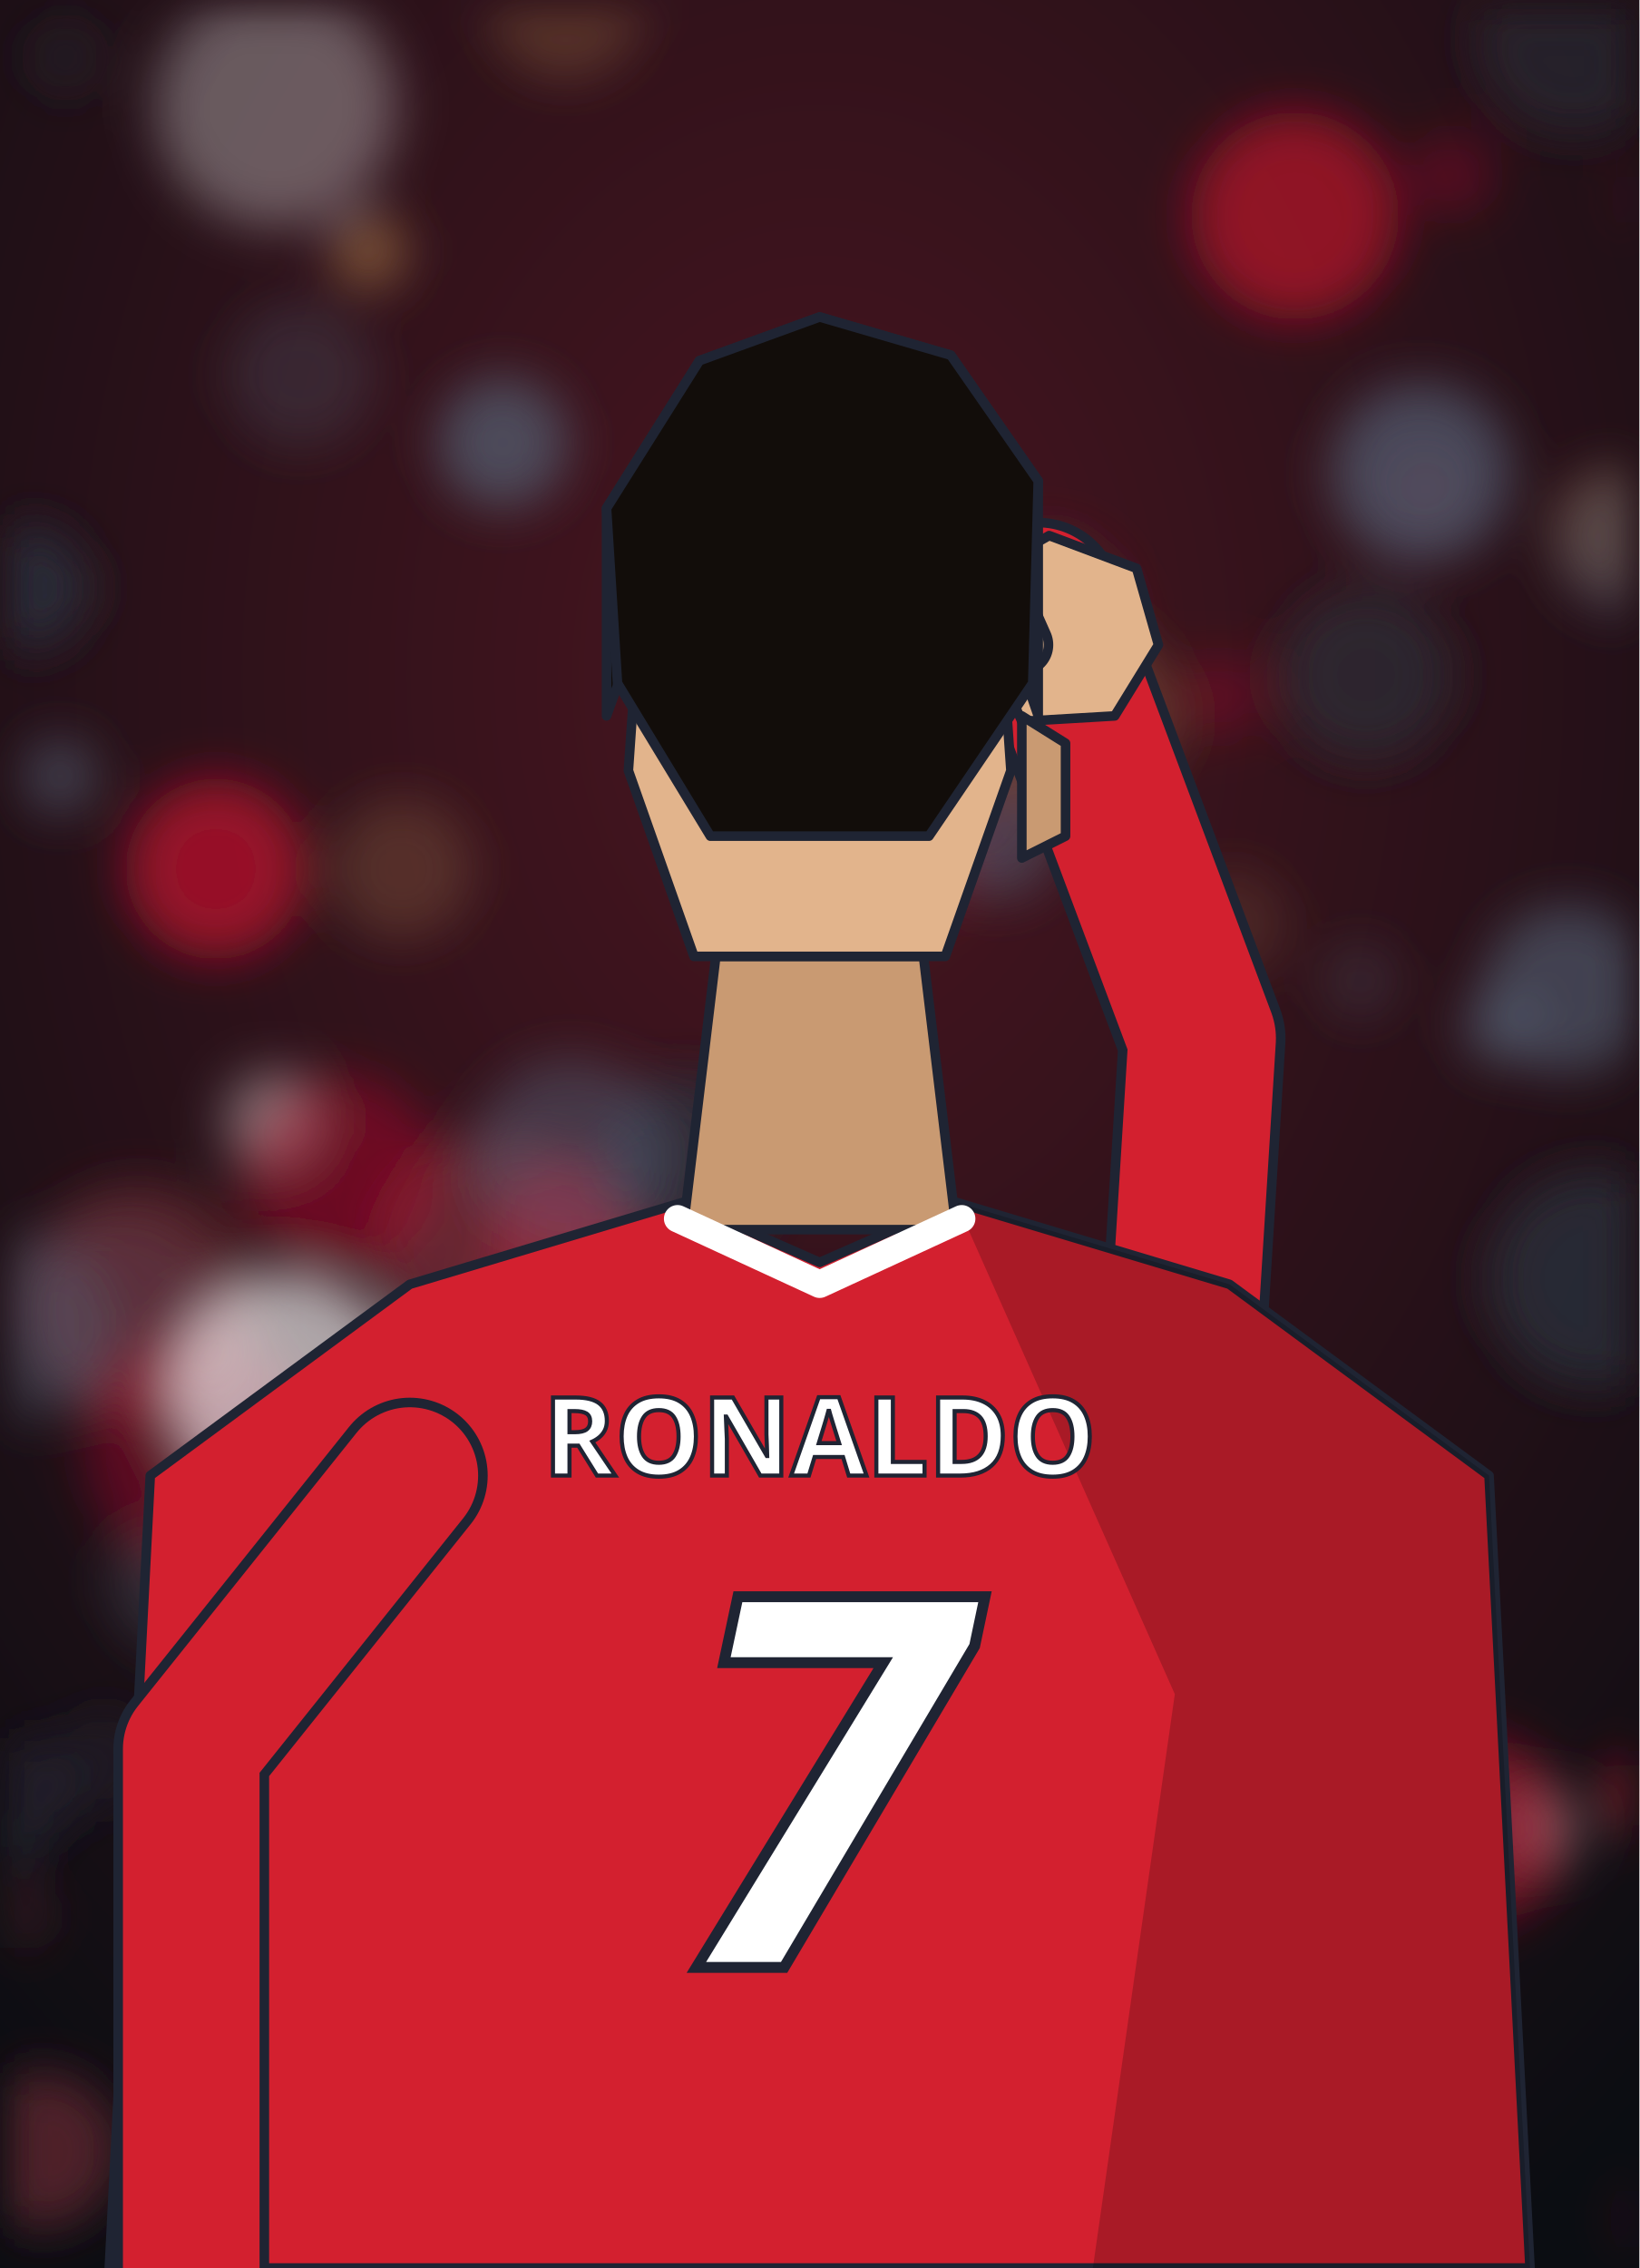
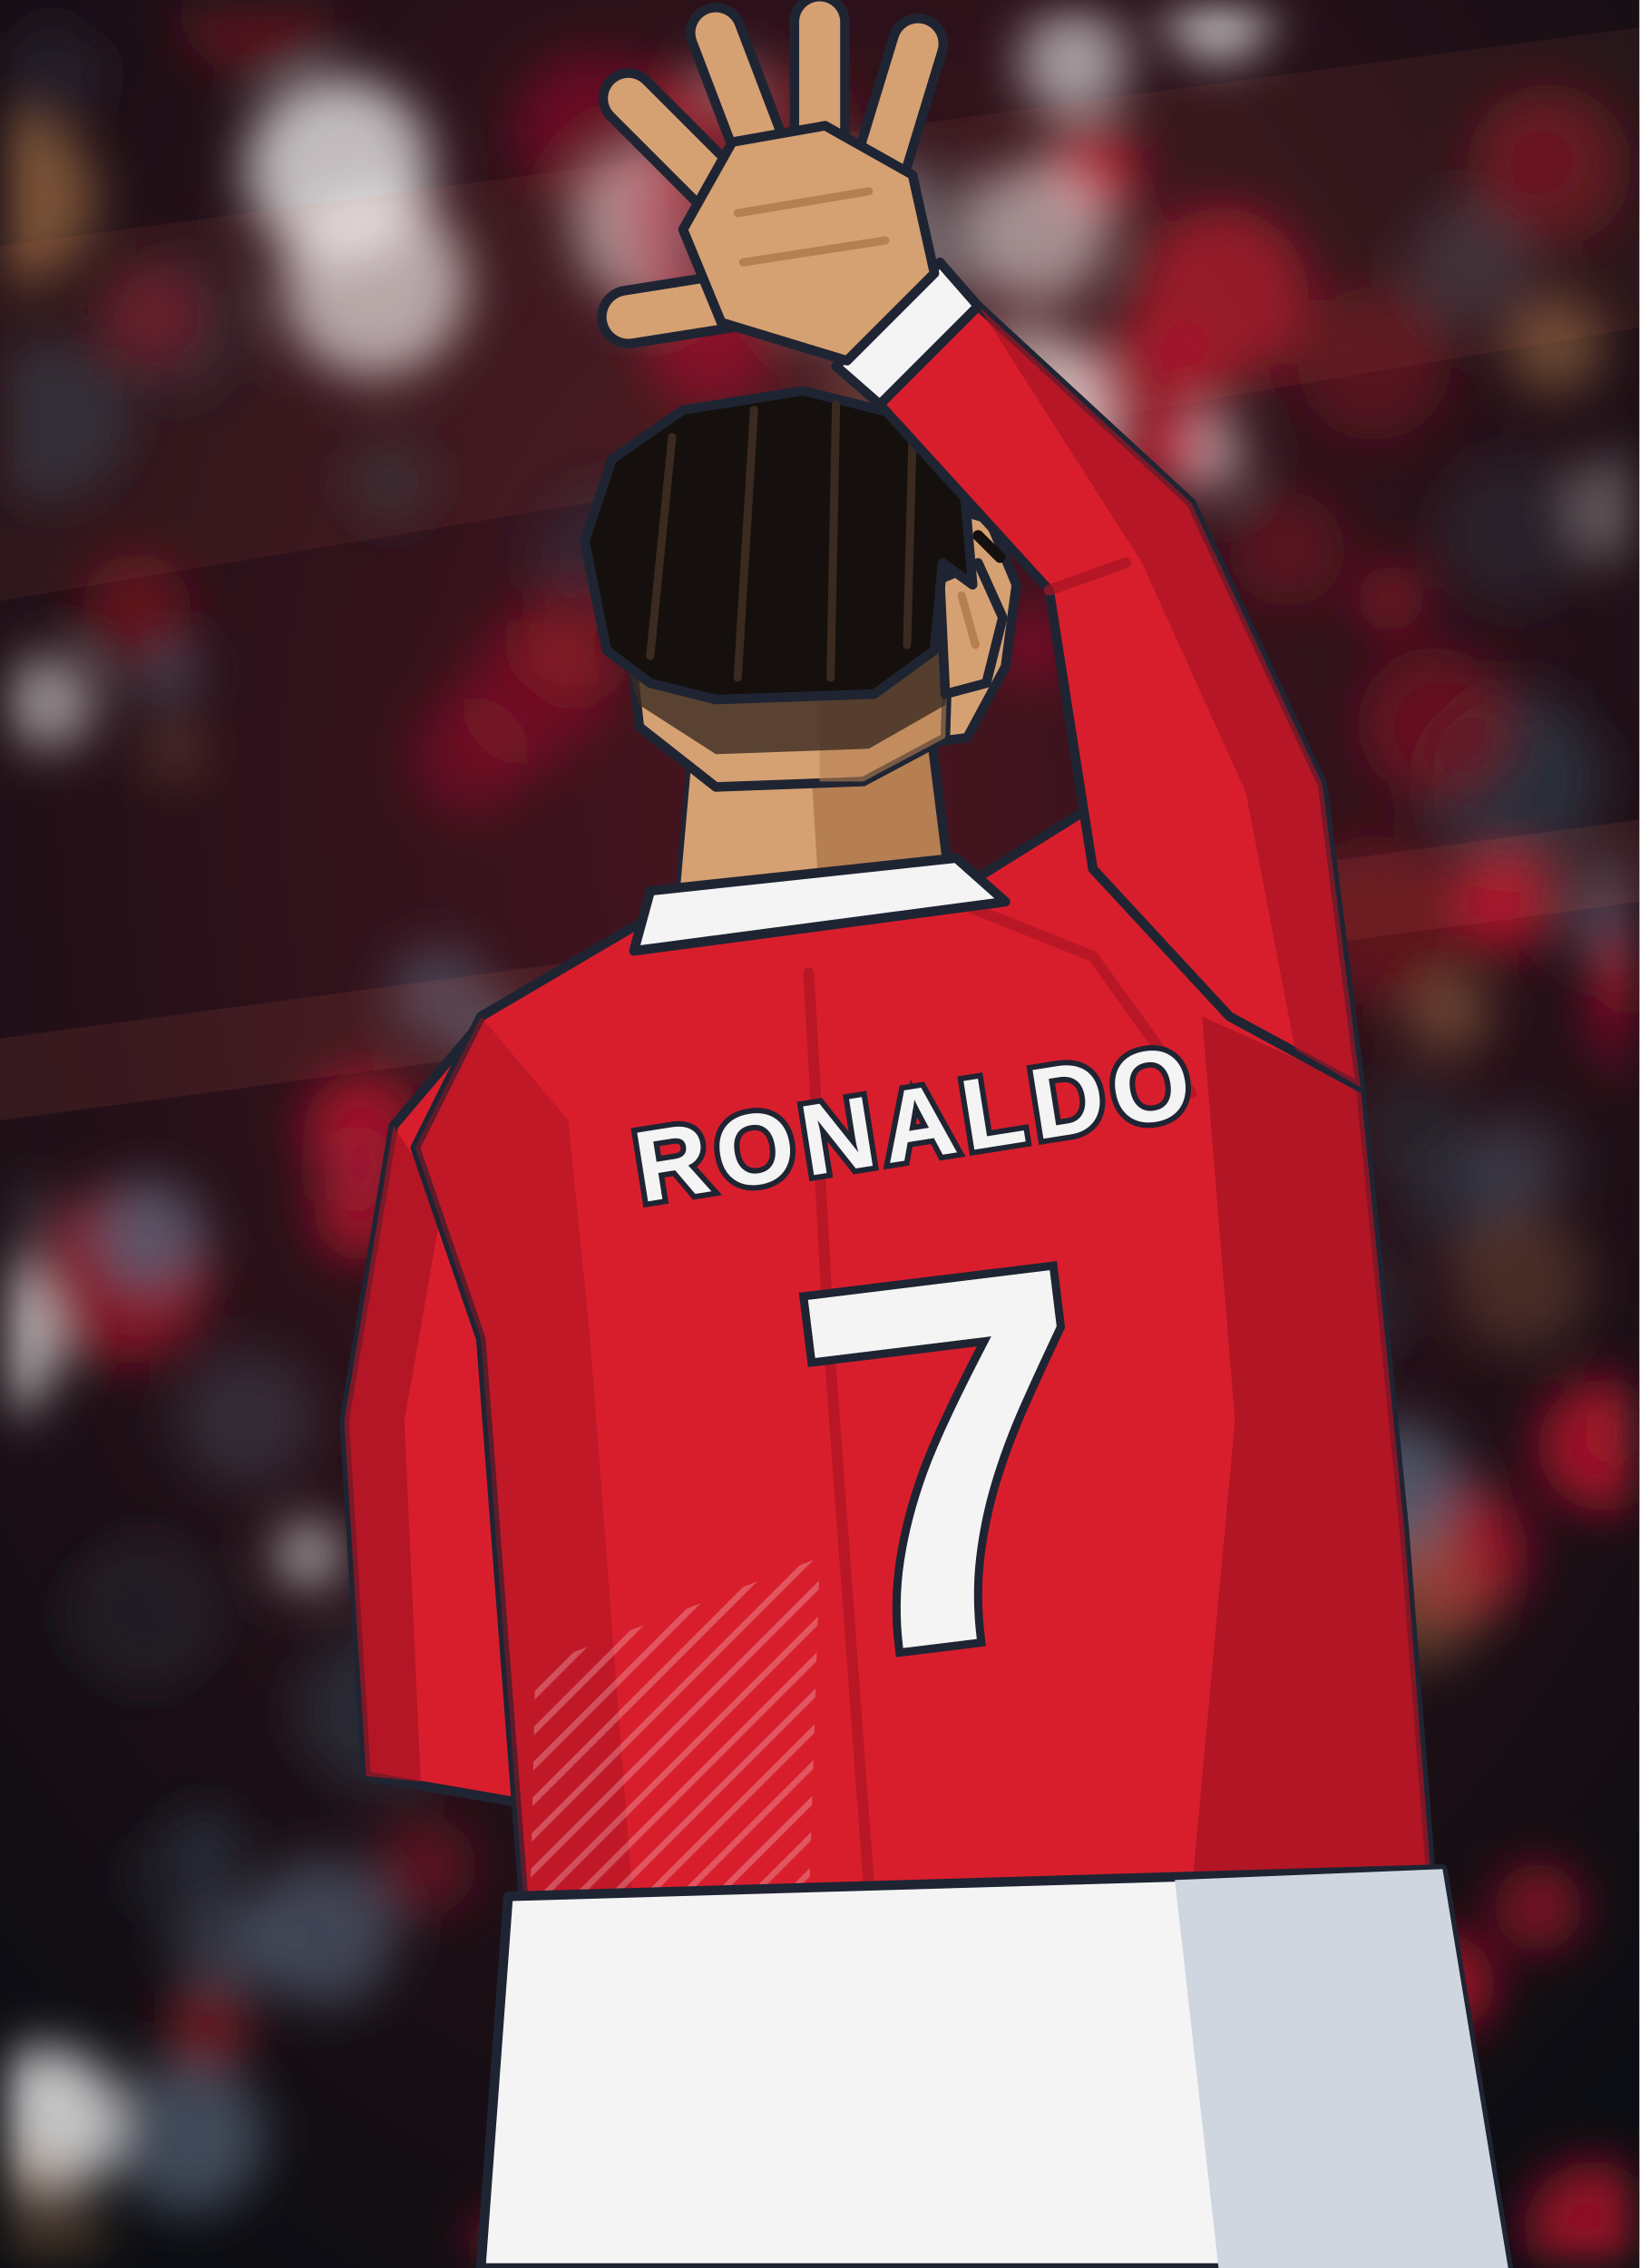
<svg xmlns="http://www.w3.org/2000/svg" viewBox="0 0 600 830" width="600" height="830">
  <defs>
    <filter id="blur" x="-20%" y="-20%" width="140%" height="140%">
      <feGaussianBlur stdDeviation="9" />
    </filter>
+     <filter id="blur2" x="-20%" y="-20%" width="140%" height="140%">
+       <feGaussianBlur stdDeviation="5" />
+     </filter>
+     <pattern id="hatch" width="9" height="9" patternUnits="userSpaceOnUse" patternTransform="rotate(45)">
+       <rect width="2.2" height="9" fill="#ffffff" />
+     </pattern>
    <pattern id="hatchd" width="9" height="9" patternUnits="userSpaceOnUse" patternTransform="rotate(45)">
      <rect width="2.2" height="9" fill="#1f2433" />
    </pattern>
-     <linearGradient id="ray" x1="0" y1="0" x2="0" y2="1">
-       <stop offset="0" stop-color="#fff" stop-opacity=".25" />
-       <stop offset="1" stop-color="#fff" stop-opacity="0" />
-     </linearGradient>
-     <radialGradient id="bg" cx="50%" cy="30%" r="80%">
+     <radialGradient id="g1" cx="50%" cy="35%" r="75%">
      <stop offset="0" stop-color="#4a1520" />
      <stop offset="1" stop-color="#0b0d12" />
    </radialGradient>
  </defs>
-   <rect width="600" height="830" fill="url(#bg)" />
+   <rect width="600" height="830" fill="url(#g1)" />
  <g filter="url(#blur)">
-     <circle cx="453" cy="573" r="41" fill="#2b3442" opacity="0.45" />
-     <circle cx="591" cy="194" r="23" fill="#9a6a44" opacity="0.44" />
-     <circle cx="618" cy="812" r="23" fill="#c8102e" opacity="0.42" />
-     <circle cx="135" cy="92" r="14" fill="#9a6a44" opacity="0.69" />
-     <circle cx="453" cy="669" r="22" fill="#9a6a44" opacity="0.21" />
-     <circle cx="531" cy="64" r="15" fill="#c8102e" opacity="0.30" />
-     <circle cx="237" cy="614" r="13" fill="#2b3442" opacity="0.36" />
-     <circle cx="595" cy="200" r="26" fill="#566377" opacity="0.35" />
-     <circle cx="-6" cy="678" r="17" fill="#2b3442" opacity="0.53" />
-     <circle cx="406" cy="564" r="17" fill="#566377" opacity="0.33" />
-     <circle cx="225" cy="525" r="30" fill="#c8102e" opacity="0.24" />
-     <circle cx="100" cy="410" r="18" fill="#f4f4f4" opacity="0.39" />
-     <circle cx="7" cy="701" r="12" fill="#7a2f3a" opacity="0.30" />
-     <circle cx="43" cy="481" r="36" fill="#566377" opacity="0.40" />
-     <circle cx="64" cy="579" r="24" fill="#566377" opacity="0.33" />
-     <circle cx="79" cy="318" r="33" fill="#c8102e" opacity="0.68" />
-     <circle cx="110" cy="137" r="27" fill="#566377" opacity="0.25" />
-     <circle cx="51" cy="476" r="43" fill="#7a2f3a" opacity="0.54" />
-     <circle cx="182" cy="458" r="44" fill="#7a2f3a" opacity="0.69" />
-     <circle cx="124" cy="429" r="36" fill="#c8102e" opacity="0.40" />
-     <circle cx="207" cy="0" r="29" fill="#9a6a44" opacity="0.35" />
-     <circle cx="10" cy="215" r="23" fill="#2b3442" opacity="0.70" />
-     <circle cx="606" cy="657" r="18" fill="#c8102e" opacity="0.69" />
-     <circle cx="208" cy="452" r="28" fill="#c8102e" opacity="0.59" />
-     <circle cx="326" cy="303" r="36" fill="#c8102e" opacity="0.24" />
-     <circle cx="203" cy="596" r="27" fill="#c8102e" opacity="0.50" />
-     <circle cx="370" cy="637" r="41" fill="#7a2f3a" opacity="0.68" />
-     <circle cx="485" cy="588" r="20" fill="#2b3442" opacity="0.29" />
-     <circle cx="147" cy="318" r="26" fill="#9a6a44" opacity="0.32" />
-     <circle cx="184" cy="162" r="24" fill="#566377" opacity="0.68" />
-     <circle cx="484" cy="618" r="17" fill="#2b3442" opacity="0.22" />
-     <circle cx="101" cy="39" r="44" fill="#f4f4f4" opacity="0.32" />
-     <circle cx="391" cy="263" r="38" fill="#9a6a44" opacity="0.45" />
-     <circle cx="522" cy="179" r="16" fill="#7a2f3a" opacity="0.31" />
-     <circle cx="562" cy="669" r="16" fill="#f4f4f4" opacity="0.31" />
-     <circle cx="198" cy="766" r="13" fill="#c8102e" opacity="0.33" />
-     <circle cx="446" cy="255" r="15" fill="#c8102e" opacity="0.29" />
-     <circle cx="367" cy="543" r="20" fill="#c8102e" opacity="0.38" />
-     <circle cx="451" cy="338" r="20" fill="#9a6a44" opacity="0.22" />
-     <circle cx="8" cy="486" r="34" fill="#566377" opacity="0.36" />
-     <circle cx="24" cy="21" r="16" fill="#2b3442" opacity="0.23" />
-     <circle cx="308" cy="326" r="20" fill="#c8102e" opacity="0.24" />
-     <circle cx="549" cy="376" r="14" fill="#566377" opacity="0.57" />
-     <circle cx="122" cy="812" r="33" fill="#f4f4f4" opacity="0.24" />
-     <circle cx="474" cy="79" r="38" fill="#c8102e" opacity="0.63" />
-     <circle cx="576" cy="14" r="36" fill="#2b3442" opacity="0.49" />
-     <circle cx="613" cy="73" r="17" fill="#c8102e" opacity="0.52" />
-     <circle cx="253" cy="426" r="33" fill="#2b3442" opacity="0.67" />
-     <circle cx="584" cy="468" r="40" fill="#2b3442" opacity="0.62" />
-     <circle cx="75" cy="531" r="44" fill="#c8102e" opacity="0.36" />
-     <circle cx="79" cy="492" r="13" fill="#7a2f3a" opacity="0.68" />
-     <circle cx="105" cy="509" r="43" fill="#f4f4f4" opacity="0.65" />
-     <circle cx="366" cy="308" r="21" fill="#566377" opacity="0.51" />
-     <circle cx="520" cy="173" r="33" fill="#566377" opacity="0.67" />
-     <circle cx="500" cy="247" r="32" fill="#2b3442" opacity="0.53" />
-     <circle cx="193" cy="649" r="39" fill="#7a2f3a" opacity="0.64" />
-     <circle cx="383" cy="224" r="32" fill="#7a2f3a" opacity="0.27" />
-     <circle cx="498" cy="359" r="14" fill="#566377" opacity="0.23" />
-     <circle cx="273" cy="173" r="19" fill="#2b3442" opacity="0.44" />
-     <circle cx="209" cy="423" r="36" fill="#566377" opacity="0.46" />
-     <circle cx="312" cy="733" r="40" fill="#f4f4f4" opacity="0.24" />
-     <circle cx="22" cy="284" r="14" fill="#566377" opacity="0.55" />
-     <circle cx="574" cy="362" r="31" fill="#566377" opacity="0.60" />
-     <circle cx="9" cy="656" r="20" fill="#2b3442" opacity="0.43" />
-     <circle cx="15" cy="787" r="29" fill="#7a2f3a" opacity="0.59" />
-     <circle cx="38" cy="644" r="19" fill="#2b3442" opacity="0.25" />
-     <circle cx="538" cy="670" r="35" fill="#c8102e" opacity="0.54" />
-     <circle cx="194" cy="486" r="28" fill="#7a2f3a" opacity="0.56" />
-     <circle cx="473" cy="547" r="14" fill="#7a2f3a" opacity="0.31" />
-     <circle cx="344" cy="552" r="44" fill="#9a6a44" opacity="0.70" />
+     <circle cx="321" cy="154" r="23" fill="#9a6a44" opacity="0.32" />
+     <circle cx="538" cy="96" r="22" fill="#566377" opacity="0.33" />
+     <circle cx="509" cy="219" r="12" fill="#c8102e" opacity="0.52" />
+     <circle cx="61" cy="246" r="13" fill="#566377" opacity="0.51" />
+     <circle cx="569" cy="126" r="18" fill="#9a6a44" opacity="0.61" />
+     <circle cx="53" cy="590" r="29" fill="#2b3442" opacity="0.32" />
+     <circle cx="216" cy="47" r="28" fill="#c8102e" opacity="0.37" />
+     <circle cx="419" cy="147" r="28" fill="#c8102e" opacity="0.59" />
+     <circle cx="563" cy="698" r="16" fill="#c8102e" opacity="0.59" />
+     <circle cx="182" cy="381" r="14" fill="#566377" opacity="0.66" />
+     <circle cx="567" cy="61" r="30" fill="#7a1420" opacity="0.55" />
+     <circle cx="534" cy="437" r="21" fill="#2b3442" opacity="0.59" />
+     <circle cx="454" cy="370" r="20" fill="#7a1420" opacity="0.70" />
+     <circle cx="239" cy="83" r="29" fill="#f4f4f4" opacity="0.56" />
+     <circle cx="341" cy="746" r="25" fill="#f4f4f4" opacity="0.60" />
+     <circle cx="64" cy="120" r="27" fill="#2b3442" opacity="0.38" />
+     <circle cx="340" cy="155" r="26" fill="#2b3442" opacity="0.32" />
+     <circle cx="69" cy="782" r="28" fill="#566377" opacity="0.69" />
+     <circle cx="311" cy="348" r="33" fill="#f4f4f4" opacity="0.60" />
+     <circle cx="583" cy="816" r="25" fill="#c8102e" opacity="0.72" />
+     <circle cx="266" cy="485" r="33" fill="#9a6a44" opacity="0.33" />
+     <circle cx="307" cy="662" r="29" fill="#9a6a44" opacity="0.71" />
+     <circle cx="281" cy="733" r="23" fill="#9a6a44" opacity="0.47" />
+     <circle cx="462" cy="363" r="16" fill="#566377" opacity="0.36" />
+     <circle cx="50" cy="223" r="20" fill="#7a1420" opacity="0.67" />
+     <circle cx="397" cy="400" r="26" fill="#c8102e" opacity="0.38" />
+     <circle cx="401" cy="562" r="19" fill="#7a1420" opacity="0.71" />
+     <circle cx="553" cy="285" r="33" fill="#2b3442" opacity="0.79" />
+     <circle cx="379" cy="236" r="15" fill="#c8102e" opacity="0.39" />
+     <circle cx="227" cy="674" r="18" fill="#c8102e" opacity="0.54" />
+     <circle cx="593" cy="186" r="19" fill="#f4f4f4" opacity="0.30" />
+     <circle cx="419" cy="547" r="22" fill="#566377" opacity="0.58" />
+     <circle cx="118" cy="707" r="27" fill="#566377" opacity="0.63" />
+     <circle cx="45" cy="467" r="32" fill="#c8102e" opacity="0.58" />
+     <circle cx="397" cy="408" r="23" fill="#c8102e" opacity="0.54" />
+     <circle cx="400" cy="63" r="17" fill="#c8102e" opacity="0.79" />
+     <circle cx="441" cy="166" r="14" fill="#f4f4f4" opacity="0.60" />
+     <circle cx="94" cy="0" r="29" fill="#7a1420" opacity="0.57" />
+     <circle cx="362" cy="628" r="11" fill="#c8102e" opacity="0.74" />
+     <circle cx="375" cy="152" r="31" fill="#f4f4f4" opacity="0.78" />
+     <circle cx="606" cy="372" r="26" fill="#c8102e" opacity="0.36" />
+     <circle cx="489" cy="477" r="26" fill="#2b3442" opacity="0.46" />
+     <circle cx="137" cy="104" r="34" fill="#f4f4f4" opacity="0.67" />
+     <circle cx="480" cy="708" r="16" fill="#566377" opacity="0.31" />
+     <circle cx="530" cy="370" r="15" fill="#9a6a44" opacity="0.57" />
+     <circle cx="17" cy="776" r="27" fill="#f4f4f4" opacity="0.79" />
+     <circle cx="83" cy="712" r="19" fill="#566377" opacity="0.48" />
+     <circle cx="161" cy="364" r="18" fill="#566377" opacity="0.57" />
+     <circle cx="504" cy="337" r="31" fill="#7a1420" opacity="0.61" />
+     <circle cx="189" cy="825" r="18" fill="#c8102e" opacity="0.50" />
+     <circle cx="222" cy="204" r="27" fill="#2b3442" opacity="0.48" />
+     <circle cx="19" cy="28" r="19" fill="#2b3442" opacity="0.43" />
+     <circle cx="609" cy="352" r="25" fill="#c8102e" opacity="0.77" />
+     <circle cx="347" cy="373" r="13" fill="#7a1420" opacity="0.35" />
+     <circle cx="471" cy="201" r="21" fill="#7a1420" opacity="0.54" />
+     <circle cx="-9" cy="490" r="31" fill="#f4f4f4" opacity="0.70" />
+     <circle cx="76" cy="676" r="14" fill="#2b3442" opacity="0.69" />
+     <circle cx="194" cy="489" r="16" fill="#2b3442" opacity="0.69" />
+     <circle cx="330" cy="88" r="34" fill="#2b3442" opacity="0.53" />
+     <circle cx="76" cy="742" r="16" fill="#7a1420" opacity="0.80" />
+     <circle cx="18" cy="154" r="29" fill="#2b3442" opacity="0.70" />
+     <circle cx="139" cy="626" r="30" fill="#2b3442" opacity="0.63" />
+     <circle cx="348" cy="159" r="28" fill="#566377" opacity="0.37" />
+     <circle cx="4" cy="818" r="34" fill="#9a6a44" opacity="0.35" />
+     <circle cx="132" cy="444" r="17" fill="#c8102e" opacity="0.74" />
+     <circle cx="18" cy="257" r="17" fill="#f4f4f4" opacity="0.55" />
+     <circle cx="590" cy="333" r="19" fill="#566377" opacity="0.51" />
+     <circle cx="124" cy="62" r="34" fill="#f4f4f4" opacity="0.75" />
+     <circle cx="587" cy="529" r="24" fill="#c8102e" opacity="0.76" />
+     <circle cx="503" cy="133" r="28" fill="#7a1420" opacity="0.56" />
+     <circle cx="9" cy="450" r="16" fill="#566377" opacity="0.30" />
+     <circle cx="143" cy="176" r="15" fill="#2b3442" opacity="0.61" />
+     <circle cx="113" cy="569" r="12" fill="#f4f4f4" opacity="0.64" />
+     <circle cx="533" cy="568" r="26" fill="#c8102e" opacity="0.69" />
+     <circle cx="563" cy="58" r="18" fill="#7a1420" opacity="0.44" />
+     <circle cx="90" cy="519" r="25" fill="#566377" opacity="0.31" />
+     <circle cx="54" cy="453" r="21" fill="#566377" opacity="0.79" />
+     <circle cx="610" cy="524" r="17" fill="#9a6a44" opacity="0.44" />
+     <circle cx="510" cy="546" r="26" fill="#566377" opacity="0.77" />
+     <circle cx="525" cy="265" r="28" fill="#7a1420" opacity="0.72" />
+     <circle cx="130" cy="426" r="14" fill="#2b3442" opacity="0.52" />
+     <circle cx="64" cy="687" r="18" fill="#2b3442" opacity="0.34" />
+     <circle cx="300" cy="802" r="14" fill="#c8102e" opacity="0.38" />
+     <circle cx="364" cy="146" r="19" fill="#7a1420" opacity="0.78" />
+     <circle cx="214" cy="764" r="14" fill="#2b3442" opacity="0.74" />
+     <circle cx="156" cy="683" r="18" fill="#7a1420" opacity="0.65" />
+     <circle cx="517" cy="413" r="21" fill="#2b3442" opacity="0.40" />
+     <circle cx="316" cy="94" r="34" fill="#f4f4f4" opacity="0.31" />
+     <circle cx="557" cy="469" r="25" fill="#9a6a44" opacity="0.31" />
+     <circle cx="329" cy="529" r="30" fill="#f4f4f4" opacity="0.56" />
+     <circle cx="55" cy="115" r="18" fill="#c8102e" opacity="0.34" />
+     <circle cx="268" cy="40" r="16" fill="#f4f4f4" opacity="0.68" />
+     <circle cx="422" cy="692" r="19" fill="#2b3442" opacity="0.37" />
+     <circle cx="517" cy="584" r="26" fill="#9a6a44" opacity="0.46" />
+     <circle cx="275" cy="58" r="33" fill="#7a1420" opacity="0.51" />
+     <circle cx="64" cy="275" r="11" fill="#9a6a44" opacity="0.34" />
+     <circle cx="256" cy="85" r="30" fill="#c8102e" opacity="0.41" />
+     <circle cx="260" cy="124" r="25" fill="#c8102e" opacity="0.47" />
+     <circle cx="556" cy="427" r="19" fill="#566377" opacity="0.36" />
+     <circle cx="529" cy="726" r="18" fill="#c8102e" opacity="0.78" />
+     <circle cx="258" cy="51" r="16" fill="#7a1420" opacity="0.77" />
+     <circle cx="302" cy="543" r="17" fill="#f4f4f4" opacity="0.52" />
+     <circle cx="172" cy="277" r="22" fill="#c8102e" opacity="0.31" />
+     <circle cx="246" cy="37" r="11" fill="#c8102e" opacity="0.67" />
+     <circle cx="554" cy="194" r="27" fill="#2b3442" opacity="0.42" />
+     <circle cx="447" cy="108" r="32" fill="#c8102e" opacity="0.63" />
+     <circle cx="496" cy="559" r="23" fill="#566377" opacity="0.45" />
+     <circle cx="210" cy="235" r="21" fill="#7a1420" opacity="0.72" />
+     <circle cx="133" cy="414" r="22" fill="#c8102e" opacity="0.72" />
+     <circle cx="4" cy="72" r="31" fill="#9a6a44" opacity="0.74" />
+     <circle cx="431" cy="167" r="12" fill="#c8102e" opacity="0.63" />
+     <circle cx="380" cy="518" r="32" fill="#f4f4f4" opacity="0.60" />
+     <circle cx="290" cy="46" r="25" fill="#7a1420" opacity="0.38" />
+     <circle cx="446" cy="3" r="19" fill="#f4f4f4" opacity="0.78" />
+     <circle cx="550" cy="331" r="18" fill="#c8102e" opacity="0.78" />
+     <circle cx="306" cy="223" r="22" fill="#7a1420" opacity="0.30" />
+     <circle cx="380" cy="85" r="26" fill="#f4f4f4" opacity="0.55" />
+     <circle cx="195" cy="254" r="27" fill="#c8102e" opacity="0.30" />
+     <circle cx="260" cy="91" r="15" fill="#2b3442" opacity="0.59" />
+     <circle cx="393" cy="23" r="20" fill="#f4f4f4" opacity="0.61" />
  </g>
-   <polyline points="430,540 440,380 380,220" fill="none" stroke="#1f2433" stroke-width="61" stroke-linecap="round" stroke-linejoin="round" />
-   <polyline points="430,540 440,380 380,220" fill="none" stroke="#d3202f" stroke-width="54" stroke-linecap="round" stroke-linejoin="round" />
-   <polygon points="352,214 384,196 416,208 424,236 408,262 374,264" fill="#e2b48c" stroke="#1f2433" stroke-width="3.5" stroke-linejoin="round" />
-   <polyline points="374,236 358,200" fill="none" stroke="#1f2433" stroke-width="23" stroke-linecap="round" stroke-linejoin="round" />
-   <polyline points="374,236 358,200" fill="none" stroke="#e2b48c" stroke-width="16" stroke-linecap="round" stroke-linejoin="round" />
-   <polygon points="40,830 55,540 150,470 250,440 300,462 350,440 450,470 545,540 560,830" fill="#d3202f" stroke="#1f2433" stroke-width="3.5" stroke-linejoin="round" />
-   <polygon points="350,440 450,470 545,540 560,830 400,830 430,620" fill="#000" opacity=".2" />
-   <polygon points="262,350 338,350 350,450 250,450" fill="#c99a72" stroke="#1f2433" stroke-width="3.5" stroke-linejoin="round" />
-   <polygon points="236,196 266,170 334,170 364,196 370,282 346,350 254,350 230,282" fill="#e2b48c" stroke="#1f2433" stroke-width="3.5" stroke-linejoin="round" />
-   <polygon points="222,262 222,186 256,132 300,116 348,130 380,176 380,262 362,210 300,198 240,212" fill="#120d0a" stroke="#1f2433" stroke-width="3.5" stroke-linejoin="round" />
-   <polygon points="226,250 222,186 256,132 300,116 348,130 380,176 378,250 340,306 260,306" fill="#120d0a" stroke="#1f2433" stroke-width="3.5" stroke-linejoin="round" />
-   <polygon points="374,262 390,272 390,306 374,314" fill="#c99a72" stroke="#1f2433" stroke-width="3.5" stroke-linejoin="round" />
-   <polyline points="248,446 300,470 352,446" fill="none" stroke="#fff" stroke-width="10" stroke-linecap="round" stroke-linejoin="round" />
-   <text x="300" y="540" text-anchor="middle" font-family="Arial Black,Impact,sans-serif" font-weight="900" font-size="40" fill="#fff" stroke="#1f2433" stroke-width="1.5">RONALDO</text>
-   <text x="300" y="720" text-anchor="middle" font-family="Arial Black,Impact,sans-serif" font-weight="900" font-size="190" font-style="italic" fill="#fff" stroke="#1f2433" stroke-width="4">7</text>
-   <polyline points="70,830 70,640 150,540" fill="none" stroke="#1f2433" stroke-width="57" stroke-linecap="round" stroke-linejoin="round" />
-   <polyline points="70,830 70,640 150,540" fill="none" stroke="#d3202f" stroke-width="50" stroke-linecap="round" stroke-linejoin="round" />
+   <polygon points="0,90 600,10 600,120 0,220" fill="#f1735f" opacity=".07" />
+   <polygon points="0,380 600,300 600,330 0,410" fill="#f1735f" opacity=".10" />
+   <polygon points="178,372 144,412 126,520 134,650 192,660 190,530 198,450" fill="#d81e2c" stroke="#1f2433" stroke-width="3.5" stroke-linejoin="round" />
+   <polygon points="144,412 126,520 134,650 154,652 148,520 162,440" fill="#a51222" opacity="0.7" />
+   <polygon points="244,332 176,372 152,420 176,490 192,700 524,690 514,560 498,398 484,290 440,270 350,326" fill="#d81e2c" stroke="#1f2433" stroke-width="3.5" stroke-linejoin="round" />
+   <polygon points="440,372 498,398 514,560 524,690 436,694 452,520" fill="#a51222" opacity="0.75" />
+   <polygon points="176,372 152,420 176,490 192,700 232,700 216,490 208,410" fill="#a51222" opacity="0.45" />
+   <polyline points="296,356 304,500 318,690" fill="none" stroke="#a51222" stroke-width="4" stroke-linecap="round" stroke-linejoin="round" opacity="0.6" />
+   <polyline points="350,330 400,350 436,400" fill="none" stroke="#a51222" stroke-width="4" stroke-linecap="round" stroke-linejoin="round" opacity="0.6" />
+   <polygon points="196,610 300,570 296,700 194,700" fill="url(#hatch)" opacity="0.25" />
+   <polygon points="186,694 528,684 552,830 176,830" fill="#f4f4f4" stroke="#1f2433" stroke-width="3.5" stroke-linejoin="round" />
+   <polygon points="430,688 528,684 552,830 446,830" fill="#cfd6df" />
+   <text x="336" y="424" font-size="37" letter-spacing="3" font-family="Arial Black, Arial, Helvetica, sans-serif" font-weight="900" text-anchor="middle" fill="#f4f4f4" stroke="#1f2433" paint-order="stroke" stroke-width="4" transform="rotate(-9 336 424)">RONALDO</text>
+   <text x="356" y="600" font-size="190" letter-spacing="0" font-family="Arial Black, Arial, Helvetica, sans-serif" font-weight="900" text-anchor="middle" fill="#f4f4f4" stroke="#1f2433" paint-order="stroke" stroke-width="6" transform="rotate(-7 356 600)">7</text>
+   <polygon points="254,268 340,262 348,326 248,336" fill="#b57f52" stroke="#1f2433" stroke-width="3.5" stroke-linejoin="round" />
+   <polygon points="254,268 296,266 300,332 248,336" fill="#d6a172" />
+   <polygon points="238,326 350,314 368,330 232,348" fill="#f4f4f4" stroke="#1f2433" stroke-width="3.5" stroke-linejoin="round" />
+   <polygon points="342,184 362,190 372,214 368,244 354,270 338,272" fill="#d6a172" stroke="#1f2433" stroke-width="3.5" stroke-linejoin="round" />
+   <polyline points="358,196 366,204" fill="none" stroke="#15100d" stroke-width="4" stroke-linecap="round" stroke-linejoin="round" />
+   <polygon points="228,212 348,204 346,270 316,286 262,288 234,266" fill="#d6a172" stroke="#1f2433" stroke-width="3.5" stroke-linejoin="round" />
+   <polygon points="300,208 348,204 346,270 316,286 300,286" fill="#b57f52" opacity="0.6" />
+   <polygon points="224,226 352,216 346,258 318,274 262,276 234,258" fill="#3a2a20" opacity="0.8" />
+   <polygon points="344,212 358,206 367,226 361,250 346,254" fill="#d6a172" stroke="#1f2433" stroke-width="3.5" stroke-linejoin="round" />
+   <polyline points="352,218 357,236" fill="none" stroke="#b57f52" stroke-width="3" stroke-linecap="round" stroke-linejoin="round" />
+   <polygon points="222,238 214,198 224,168 250,150 294,143 334,153 353,180 356,214 345,206 342,238 320,254 262,256 238,250" fill="#15100d" stroke="#1f2433" stroke-width="3.5" stroke-linejoin="round" />
+   <polyline points="246,160 238,240" fill="none" stroke="#3a2a20" stroke-width="3" stroke-linecap="round" stroke-linejoin="round" />
+   <polyline points="276,150 270,248" fill="none" stroke="#3a2a20" stroke-width="3" stroke-linecap="round" stroke-linejoin="round" />
+   <polyline points="306,148 304,248" fill="none" stroke="#3a2a20" stroke-width="3" stroke-linecap="round" stroke-linejoin="round" />
+   <polyline points="334,160 332,236" fill="none" stroke="#3a2a20" stroke-width="3" stroke-linecap="round" stroke-linejoin="round" />
+   <polygon points="400,318 384,216 322,148 358,112 436,184 484,287 498,398 450,372" fill="#d81e2c" stroke="#1f2433" stroke-width="3.5" stroke-linejoin="round" />
+   <polygon points="358,112 436,184 484,287 498,398 474,384 456,290 418,206" fill="#a51222" opacity="0.65" />
+   <polyline points="384,216 412,206" fill="none" stroke="#a51222" stroke-width="4" stroke-linecap="round" stroke-linejoin="round" opacity="0.7" />
+   <polygon points="322,148 358,112 344,96 306,134" fill="#f4f4f4" stroke="#1f2433" stroke-width="3.5" stroke-linejoin="round" />
+   <polyline points="322,62 336,16" fill="none" stroke="#1f2433" stroke-width="22" stroke-linecap="round" stroke-linejoin="round" />
+   <polyline points="322,62 336,16" fill="none" stroke="#d6a172" stroke-width="15" stroke-linecap="round" stroke-linejoin="round" />
+   <polyline points="300,52 300,8" fill="none" stroke="#1f2433" stroke-width="22" stroke-linecap="round" stroke-linejoin="round" />
+   <polyline points="300,52 300,8" fill="none" stroke="#d6a172" stroke-width="15" stroke-linecap="round" stroke-linejoin="round" />
+   <polyline points="278,54 262,12" fill="none" stroke="#1f2433" stroke-width="22" stroke-linecap="round" stroke-linejoin="round" />
+   <polyline points="278,54 262,12" fill="none" stroke="#d6a172" stroke-width="15" stroke-linecap="round" stroke-linejoin="round" />
+   <polyline points="262,68 230,36" fill="none" stroke="#1f2433" stroke-width="22" stroke-linecap="round" stroke-linejoin="round" />
+   <polyline points="262,68 230,36" fill="none" stroke="#d6a172" stroke-width="15" stroke-linecap="round" stroke-linejoin="round" />
+   <polyline points="268,110 230,116" fill="none" stroke="#1f2433" stroke-width="23" stroke-linecap="round" stroke-linejoin="round" />
+   <polyline points="268,110 230,116" fill="none" stroke="#d6a172" stroke-width="16" stroke-linecap="round" stroke-linejoin="round" />
+   <polygon points="310,132 342,100 334,64 302,46 268,52 250,84 264,118" fill="#d6a172" stroke="#1f2433" stroke-width="3.5" stroke-linejoin="round" />
+   <polyline points="270,78 318,70" fill="none" stroke="#b57f52" stroke-width="3" stroke-linecap="round" stroke-linejoin="round" />
+   <polyline points="272,96 324,88" fill="none" stroke="#b57f52" stroke-width="3" stroke-linecap="round" stroke-linejoin="round" />
</svg>
